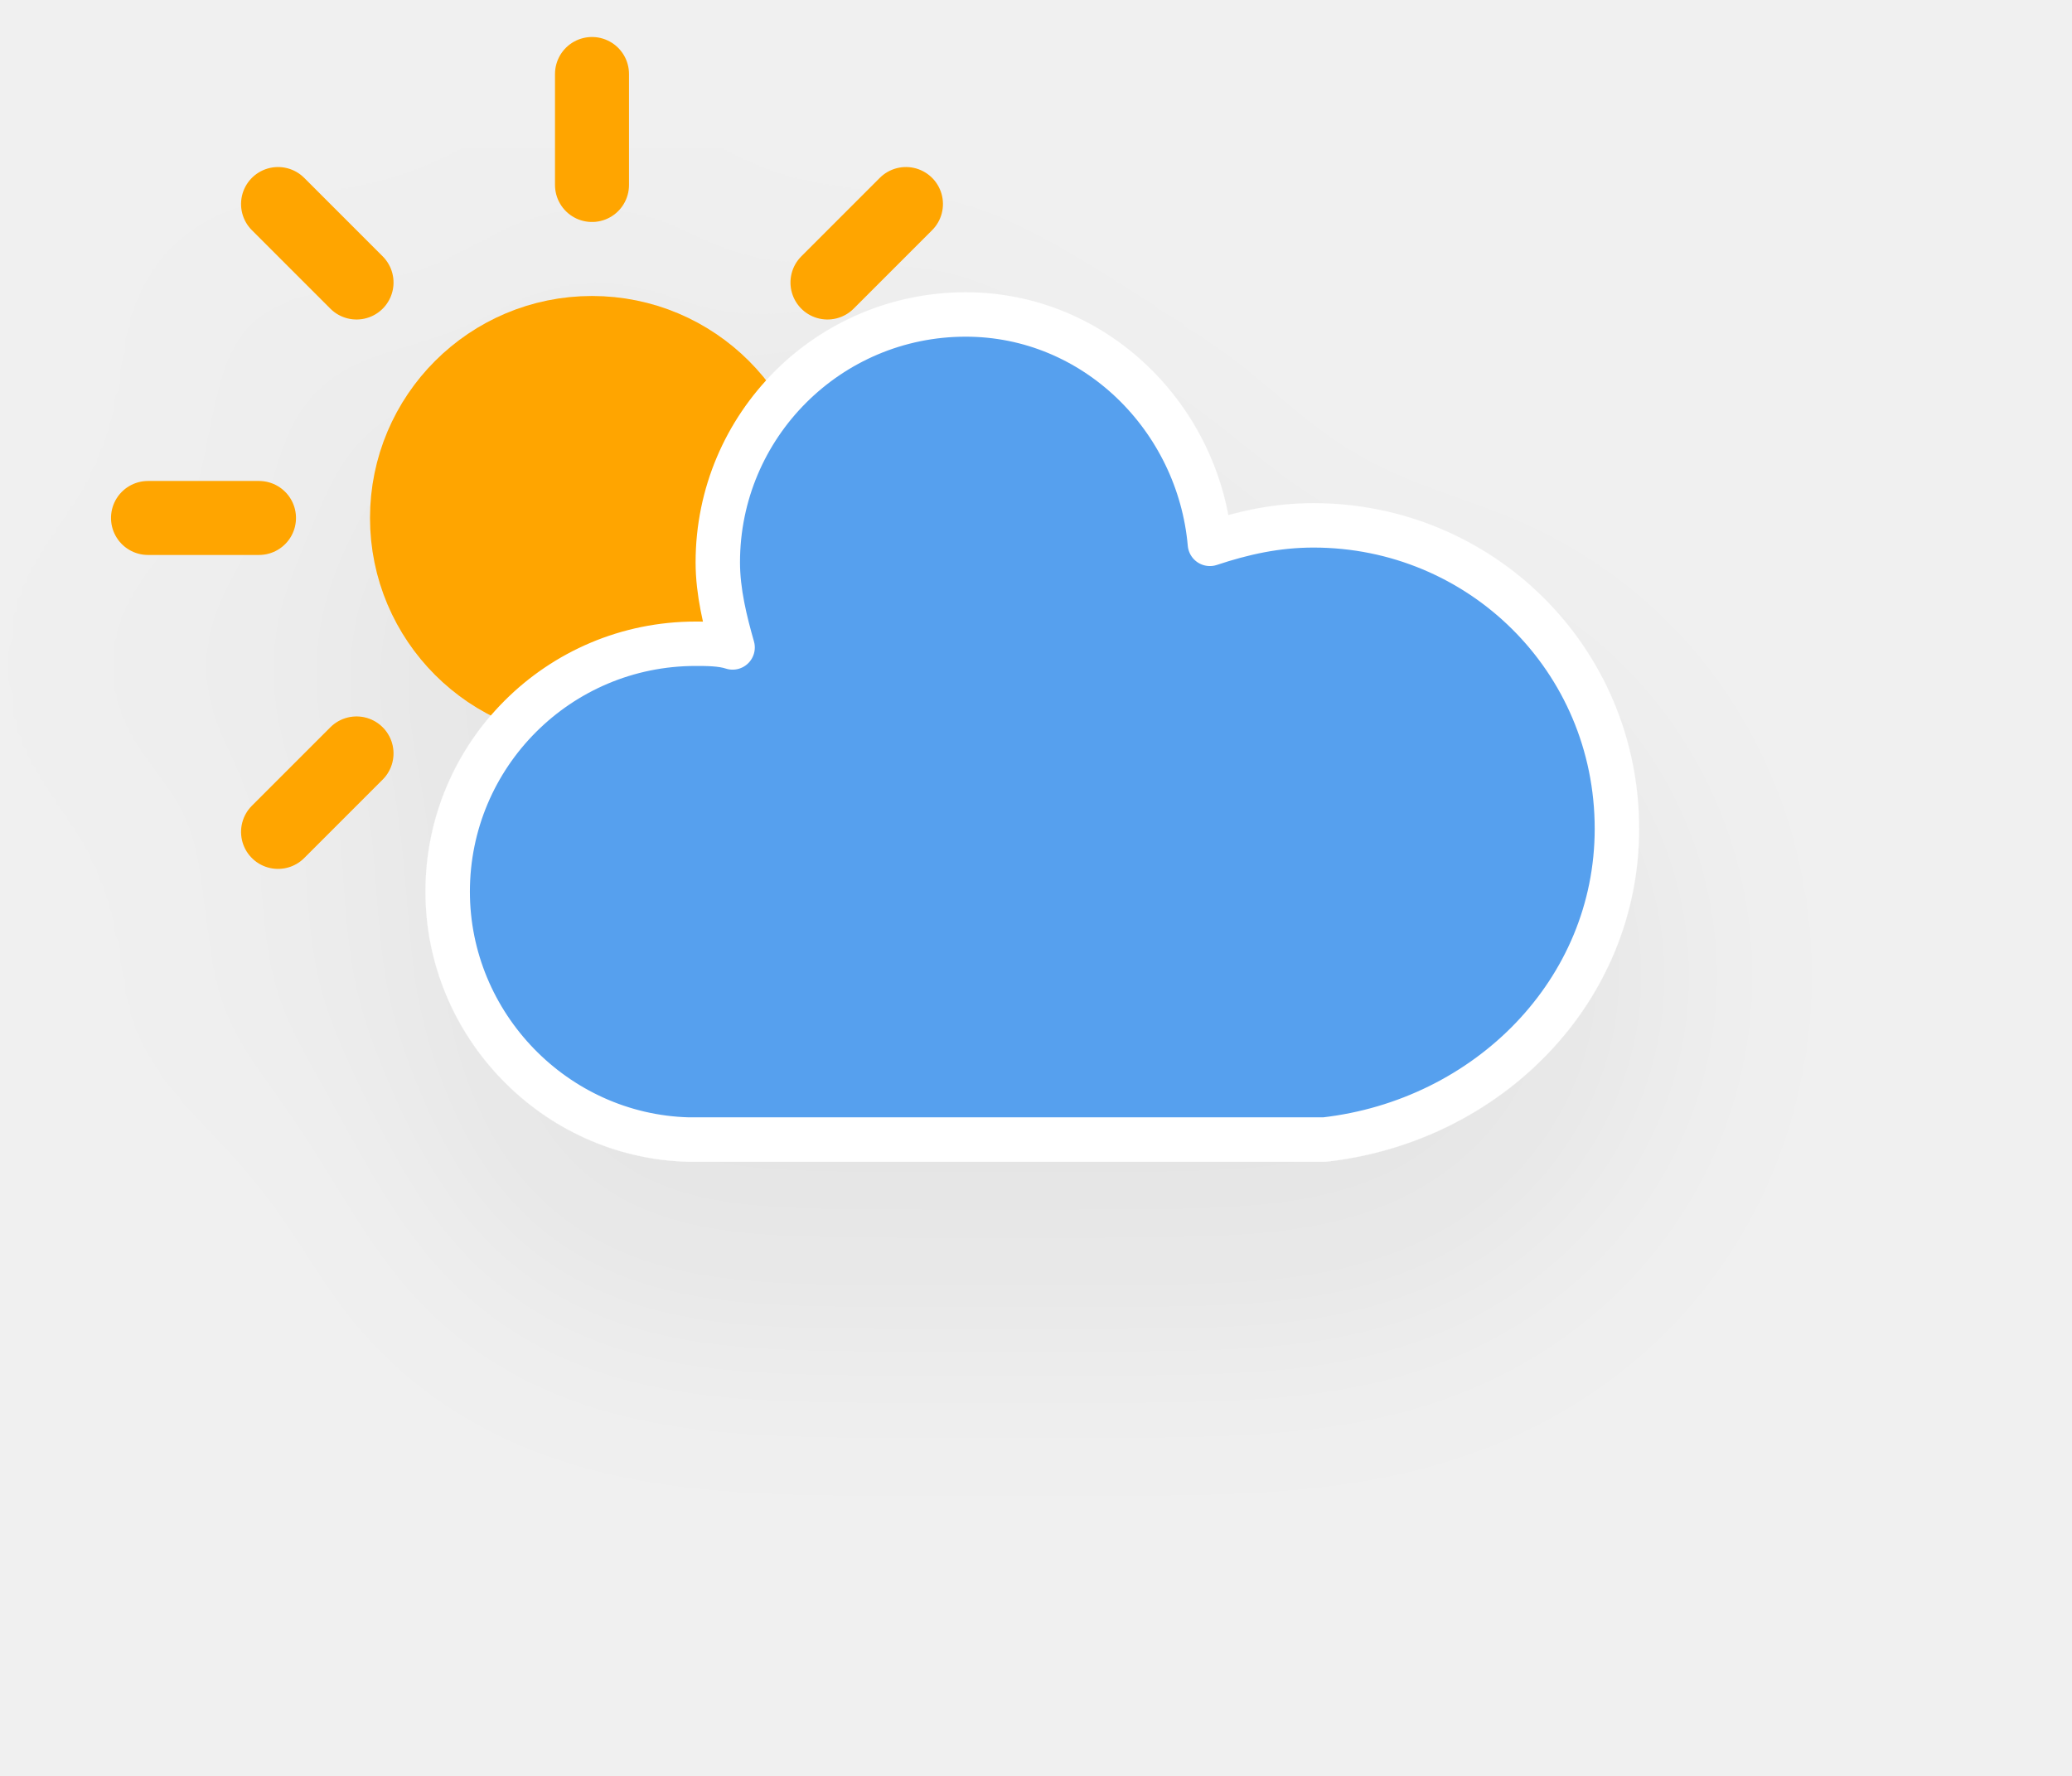
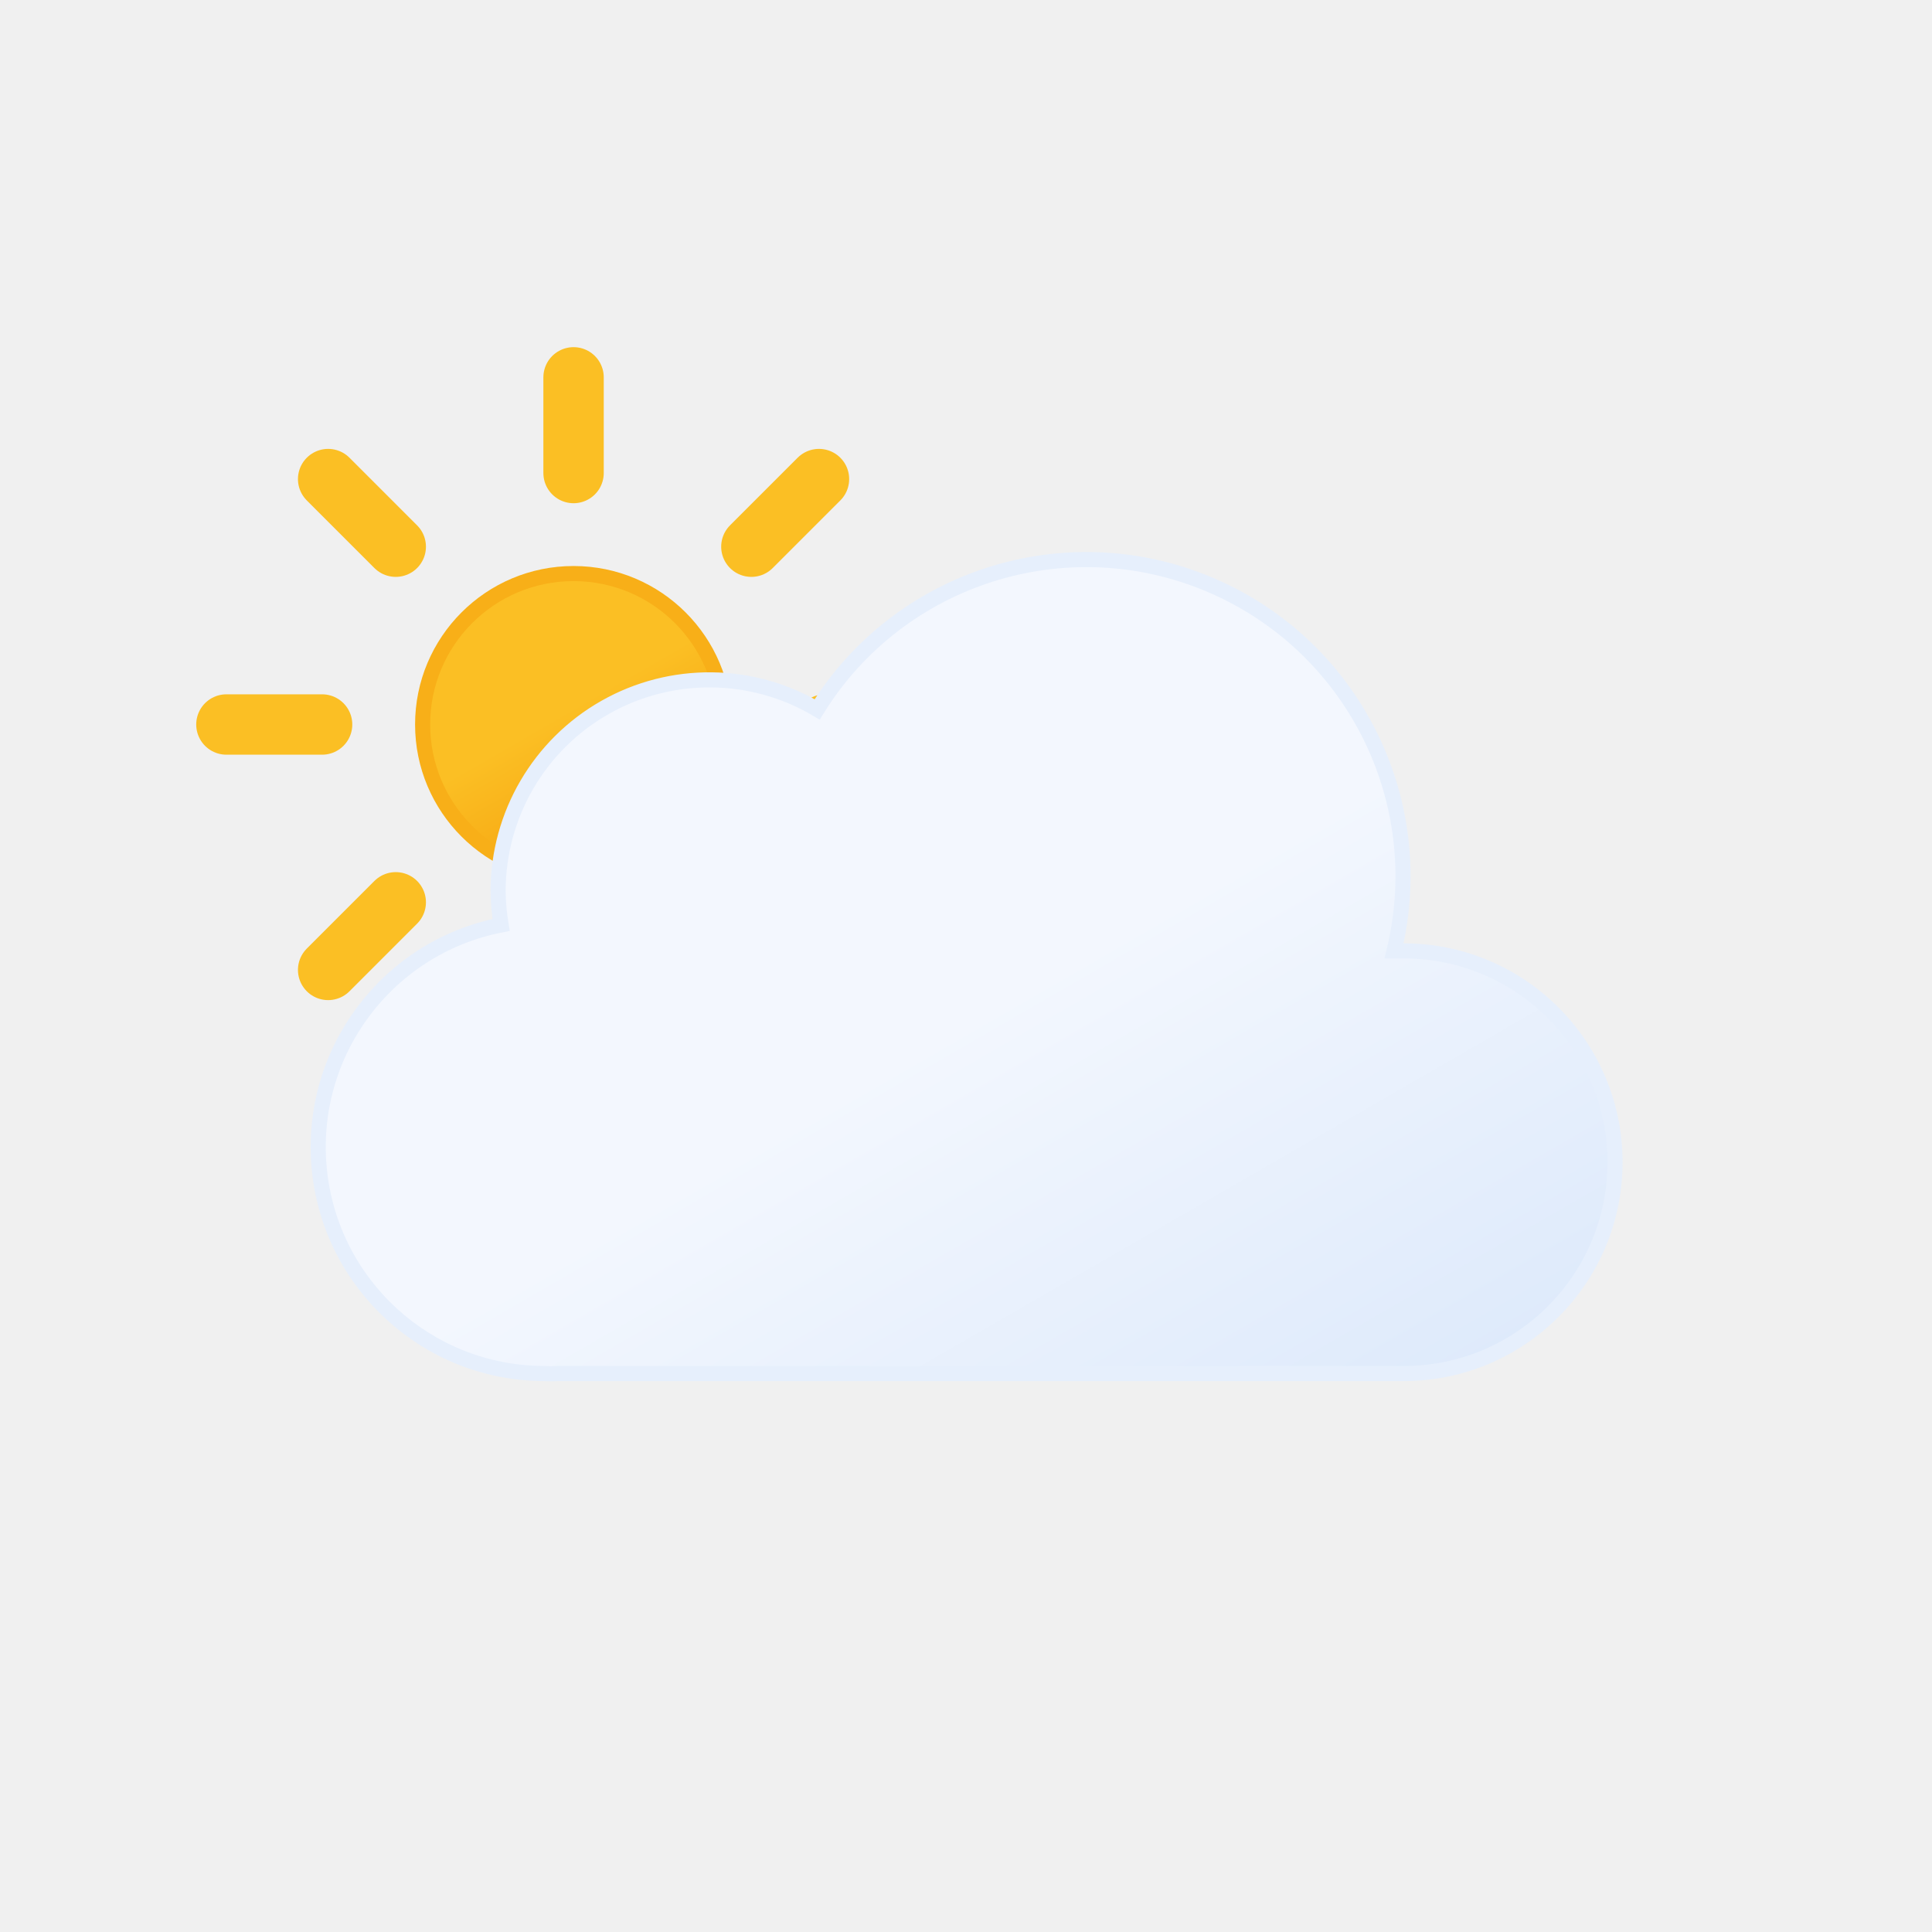
- <svg xmlns="http://www.w3.org/2000/svg" width="56" height="48" version="1.1">
+ <svg xmlns="http://www.w3.org/2000/svg" viewBox="0 0 64 64">
  <defs>
-     <filter id="blur" x="-.207" y="-.285" width="1.403" height="1.694">
-       <feGaussianBlur in="SourceAlpha" stdDeviation="3" />
-       <feOffset dx="0" dy="4" result="offsetblur" />
-       <feComponentTransfer>
-         <feFuncA slope="0.05" type="linear" />
-       </feComponentTransfer>
-       <feMerge>
-         <feMergeNode />
-         <feMergeNode in="SourceGraphic" />
-       </feMerge>
-     </filter>
-     <style type="text/css">
-       
-       /*
- ** CLOUDS
- */
-       @keyframes am-weather-cloud-2 {
-         0% {
-           -webkit-transform: translate(0px, 0px);
-           -moz-transform: translate(0px, 0px);
-           -ms-transform: translate(0px, 0px);
-           transform: translate(0px, 0px);
-         }
- 
-         50% {
-           -webkit-transform: translate(2px, 0px);
-           -moz-transform: translate(2px, 0px);
-           -ms-transform: translate(2px, 0px);
-           transform: translate(2px, 0px);
-         }
- 
-         100% {
-           -webkit-transform: translate(0px, 0px);
-           -moz-transform: translate(0px, 0px);
-           -ms-transform: translate(0px, 0px);
-           transform: translate(0px, 0px);
-         }
-       }
- 
-       .am-weather-cloud-2 {
-         -webkit-animation-name: am-weather-cloud-2;
-         -moz-animation-name: am-weather-cloud-2;
-         animation-name: am-weather-cloud-2;
-         -webkit-animation-duration: 3s;
-         -moz-animation-duration: 3s;
-         animation-duration: 3s;
-         -webkit-animation-timing-function: linear;
-         -moz-animation-timing-function: linear;
-         animation-timing-function: linear;
-         -webkit-animation-iteration-count: infinite;
-         -moz-animation-iteration-count: infinite;
-         animation-iteration-count: infinite;
-       }
- 
-       /*
- ** SUN
- */
-       @keyframes am-weather-sun {
-         0% {
-           -webkit-transform: rotate(0deg);
-           -moz-transform: rotate(0deg);
-           -ms-transform: rotate(0deg);
-           transform: rotate(0deg);
-         }
- 
-         100% {
-           -webkit-transform: rotate(360deg);
-           -moz-transform: rotate(360deg);
-           -ms-transform: rotate(360deg);
-           transform: rotate(360deg);
-         }
-       }
- 
-       .am-weather-sun {
-         -webkit-animation-name: am-weather-sun;
-         -moz-animation-name: am-weather-sun;
-         -ms-animation-name: am-weather-sun;
-         animation-name: am-weather-sun;
-         -webkit-animation-duration: 9s;
-         -moz-animation-duration: 9s;
-         -ms-animation-duration: 9s;
-         animation-duration: 9s;
-         -webkit-animation-timing-function: linear;
-         -moz-animation-timing-function: linear;
-         -ms-animation-timing-function: linear;
-         animation-timing-function: linear;
-         -webkit-animation-iteration-count: infinite;
-         -moz-animation-iteration-count: infinite;
-         -ms-animation-iteration-count: infinite;
-         animation-iteration-count: infinite;
-       }
- 
-       @keyframes am-weather-sun-shiny {
-         0% {
-           stroke-dasharray: 3px 10px;
-           stroke-dashoffset: 0px;
-         }
- 
-         50% {
-           stroke-dasharray: 0.1px 10px;
-           stroke-dashoffset: -1px;
-         }
- 
-         100% {
-           stroke-dasharray: 3px 10px;
-           stroke-dashoffset: 0px;
-         }
-       }
- 
-       .am-weather-sun-shiny line {
-         -webkit-animation-name: am-weather-sun-shiny;
-         -moz-animation-name: am-weather-sun-shiny;
-         -ms-animation-name: am-weather-sun-shiny;
-         animation-name: am-weather-sun-shiny;
-         -webkit-animation-duration: 2s;
-         -moz-animation-duration: 2s;
-         -ms-animation-duration: 2s;
-         animation-duration: 2s;
-         -webkit-animation-timing-function: linear;
-         -moz-animation-timing-function: linear;
-         -ms-animation-timing-function: linear;
-         animation-timing-function: linear;
-         -webkit-animation-iteration-count: infinite;
-         -moz-animation-iteration-count: infinite;
-         -ms-animation-iteration-count: infinite;
-         animation-iteration-count: infinite;
-       }
-       
-     </style>
+     <linearGradient id="a" x1="16.5" x2="21.5" y1="19.67" y2="28.33" gradientUnits="userSpaceOnUse">
+       <stop offset="0" stop-color="#fbbf24" />
+       <stop offset=".45" stop-color="#fbbf24" />
+       <stop offset="1" stop-color="#f59e0b" />
+     </linearGradient>
+     <linearGradient id="b" x1="22.56" x2="39.2" y1="21.96" y2="50.8" gradientUnits="userSpaceOnUse">
+       <stop offset="0" stop-color="#f3f7fe" />
+       <stop offset=".45" stop-color="#f3f7fe" />
+       <stop offset="1" stop-color="#deeafb" />
+     </linearGradient>
  </defs>
-   <g transform="translate(16,-2)" filter="url(#blur)">
-     <g transform="translate(0,16)">
-       <g class="am-weather-sun" style="-moz-animation-duration:9s;-moz-animation-iteration-count:infinite;-moz-animation-name:am-weather-sun;-moz-animation-timing-function:linear;-ms-animation-duration:9s;-ms-animation-iteration-count:infinite;-ms-animation-name:am-weather-sun;-ms-animation-timing-function:linear;-webkit-animation-duration:9s;-webkit-animation-iteration-count:infinite;-webkit-animation-name:am-weather-sun;-webkit-animation-timing-function:linear">
-         <line transform="translate(0,9)" y2="3" fill="none" stroke="#ffa500" stroke-linecap="round" stroke-width="2" />
-         <g transform="rotate(45)">
-           <line transform="translate(0,9)" y2="3" fill="none" stroke="#ffa500" stroke-linecap="round" stroke-width="2" />
-         </g>
-         <g transform="rotate(90)">
-           <line transform="translate(0,9)" y2="3" fill="none" stroke="#ffa500" stroke-linecap="round" stroke-width="2" />
-         </g>
-         <g transform="rotate(135)">
-           <line transform="translate(0,9)" y2="3" fill="none" stroke="#ffa500" stroke-linecap="round" stroke-width="2" />
-         </g>
-         <g transform="scale(-1)">
-           <line transform="translate(0,9)" y2="3" fill="none" stroke="#ffa500" stroke-linecap="round" stroke-width="2" />
-         </g>
-         <g transform="rotate(225)">
-           <line transform="translate(0,9)" y2="3" fill="none" stroke="#ffa500" stroke-linecap="round" stroke-width="2" />
-         </g>
-         <g transform="rotate(-90)">
-           <line transform="translate(0,9)" y2="3" fill="none" stroke="#ffa500" stroke-linecap="round" stroke-width="2" />
-         </g>
-         <g transform="rotate(-45)">
-           <line transform="translate(0,9)" y2="3" fill="none" stroke="#ffa500" stroke-linecap="round" stroke-width="2" />
-         </g>
-       </g>
-       <circle r="5" fill="#ffa500" stroke="#ffa500" stroke-width="2" />
-     </g>
-     <g class="am-weather-cloud-3" style="-moz-animation-duration:3s;-moz-animation-iteration-count:infinite;-moz-animation-name:am-weather-cloud-2;-moz-animation-timing-function:linear;-webkit-animation-duration:3s;-webkit-animation-iteration-count:infinite;-webkit-animation-name:am-weather-cloud-2;-webkit-animation-timing-function:linear">
-       <path transform="translate(-20,-11)" d="m47.7 35.4c0-4.6-3.7-8.2-8.2-8.2-1 0-1.9 0.2-2.8 0.5-0.3-3.4-3.1-6.2-6.6-6.2-3.7 0-6.7 3-6.7 6.7 0 0.8 0.2 1.6 0.4 2.3-0.3-0.1-0.7-0.1-1-0.1-3.7 0-6.7 3-6.7 6.7 0 3.6 2.9 6.6 6.5 6.7h17.2c4.4-0.5 7.9-4 7.9-8.4z" fill="#57a0ee" stroke="#fff" stroke-linejoin="round" stroke-width="1.2" />
-     </g>
-   </g>
+   <circle cx="19" cy="24" r="5" fill="url(#a)" stroke="#f8af18" stroke-miterlimit="10" stroke-width=".5" />
+   <path fill="none" stroke="#fbbf24" stroke-linecap="round" stroke-miterlimit="10" stroke-width="2" d="M19 15.67V12.5m0 23v-3.17m5.89-14.22l2.24-2.24M10.87 32.13l2.24-2.24m0-11.78l-2.24-2.24m16.26 16.26l-2.24-2.24M7.5 24h3.17m19.83 0h-3.17">
+     <animateTransform attributeName="transform" dur="45s" repeatCount="indefinite" type="rotate" values="0 19 24; 360 19 24" />
+   </path>
+   <path fill="url(#b)" stroke="#e6effc" stroke-miterlimit="10" stroke-width=".5" d="M46.5 31.5h-.32a10.49 10.49 0 00-19.11-8 7 7 0 00-10.57 6 7.21 7.21 0 00.1 1.14A7.5 7.5 0 0018 45.5a4.19 4.19 0 00.5 0v0h28a7 7 0 000-14z" />
</svg>
